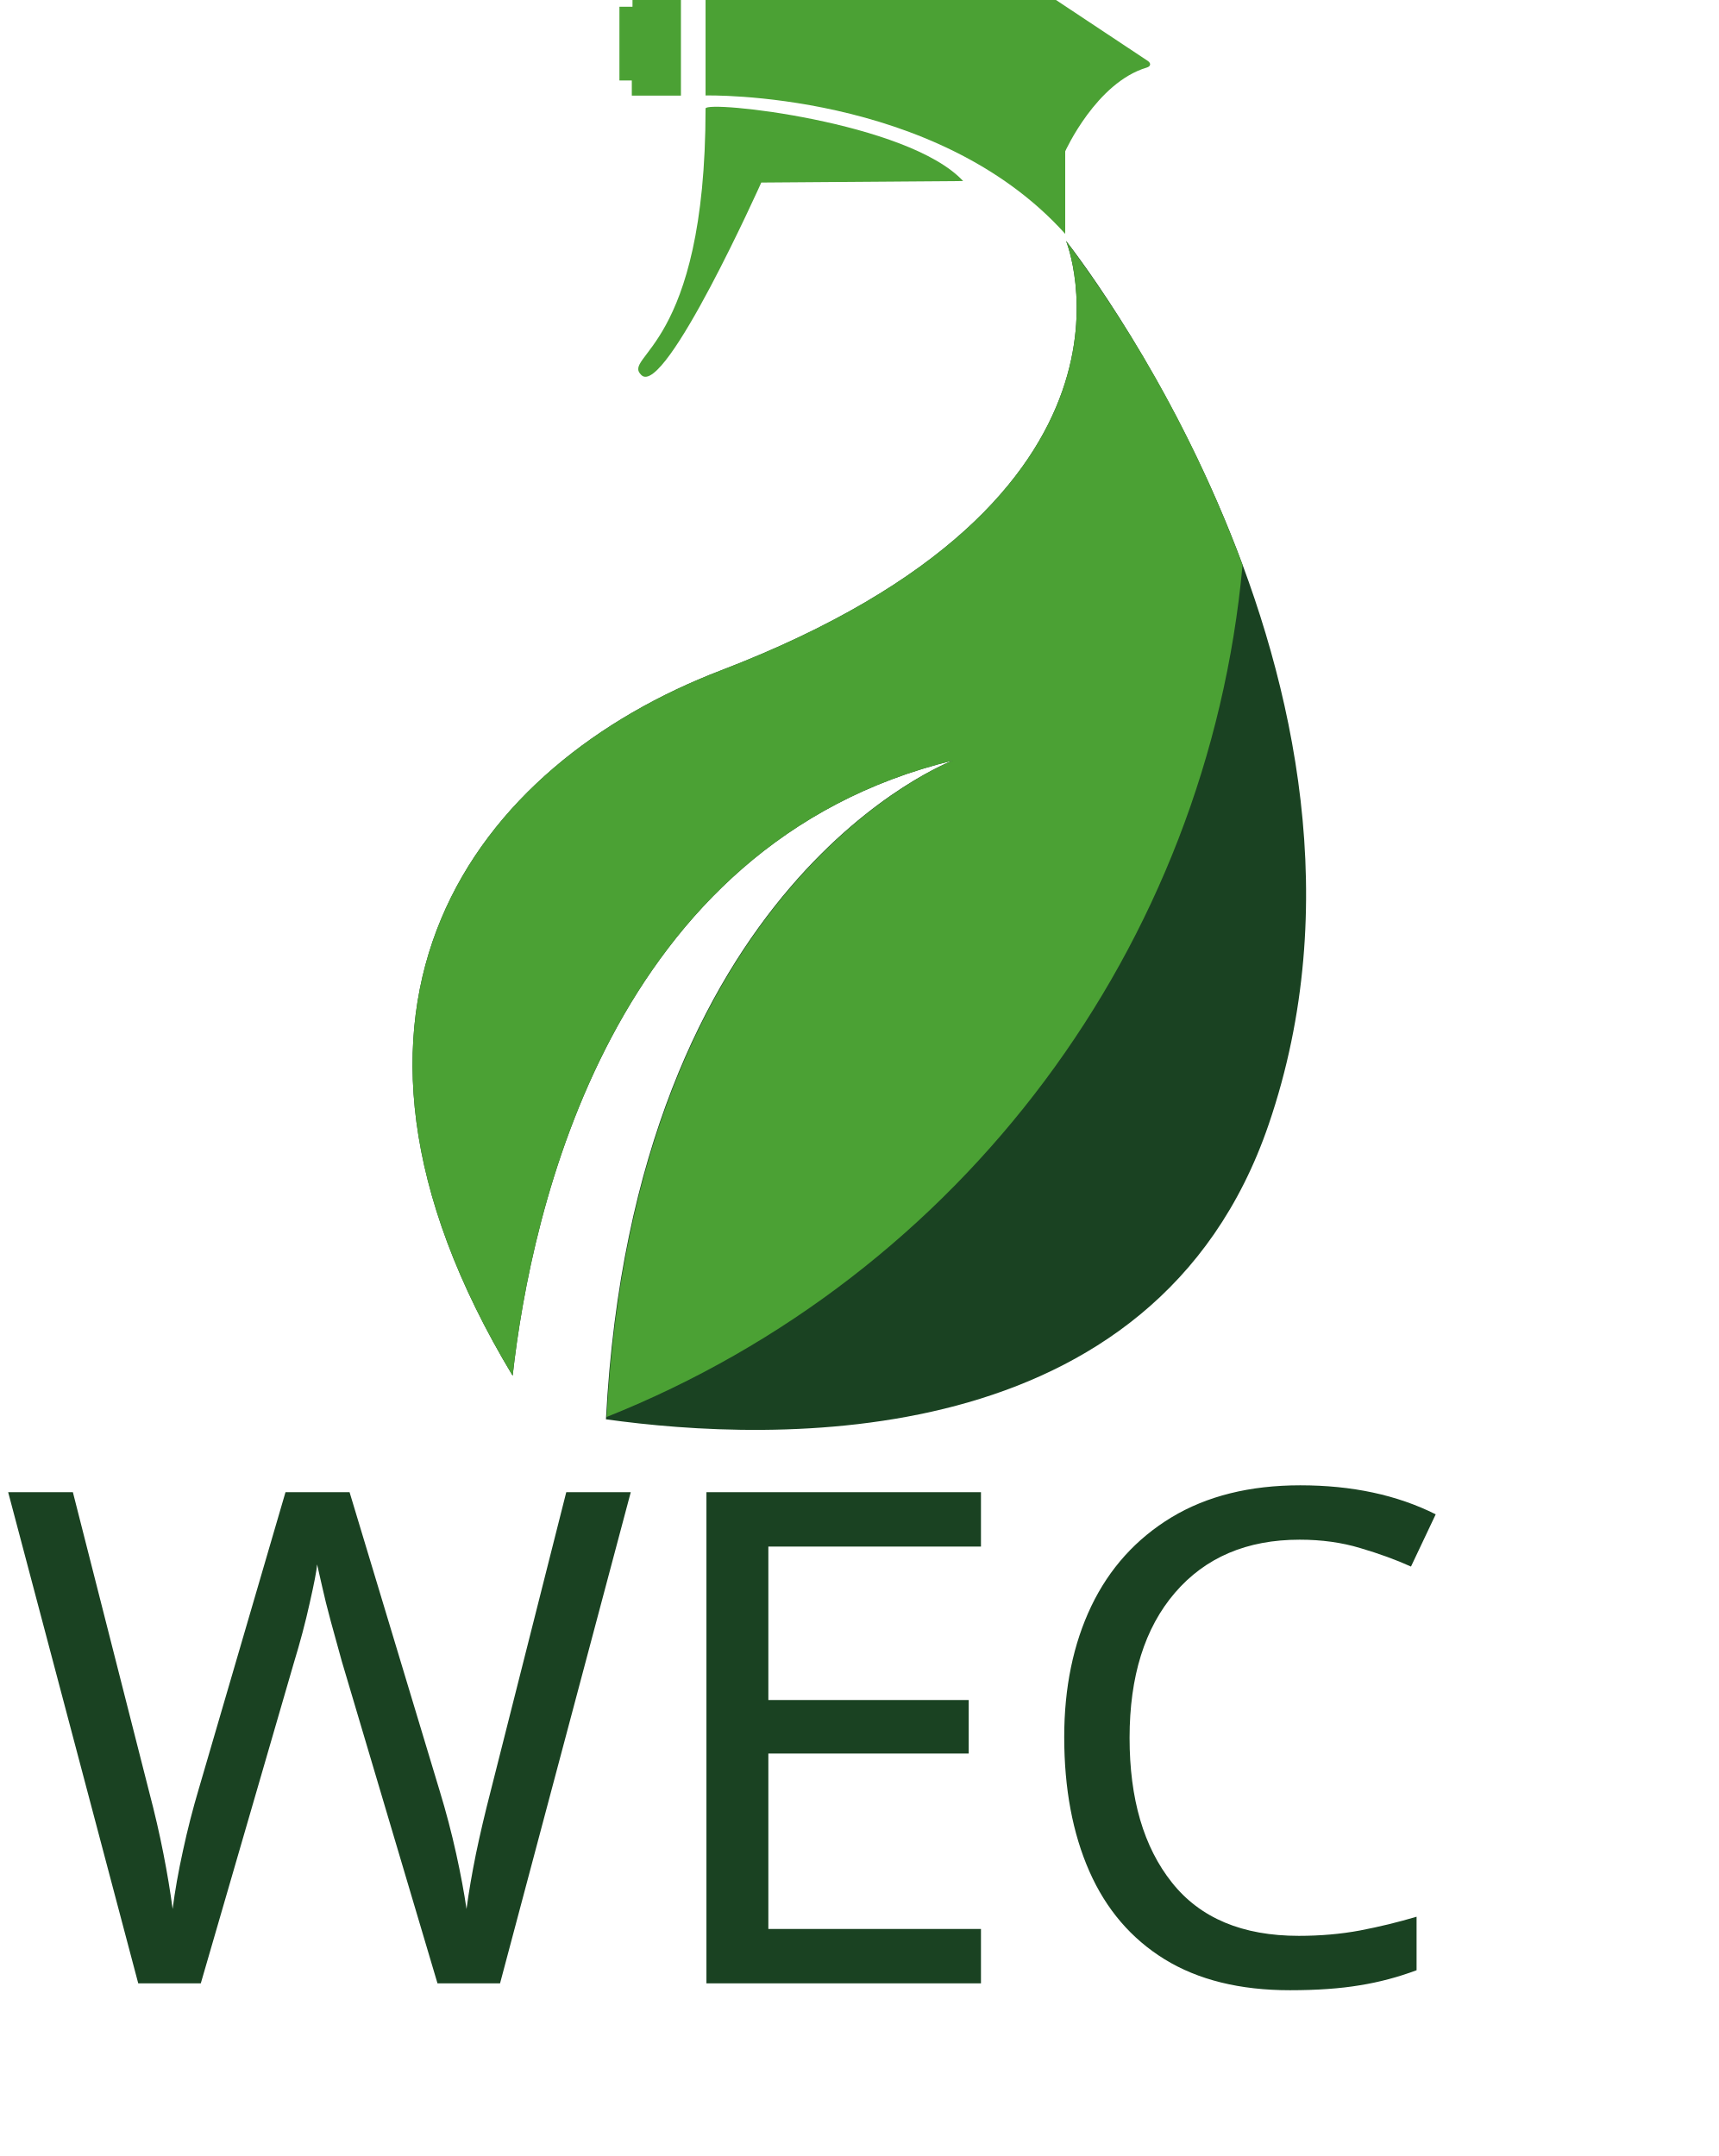
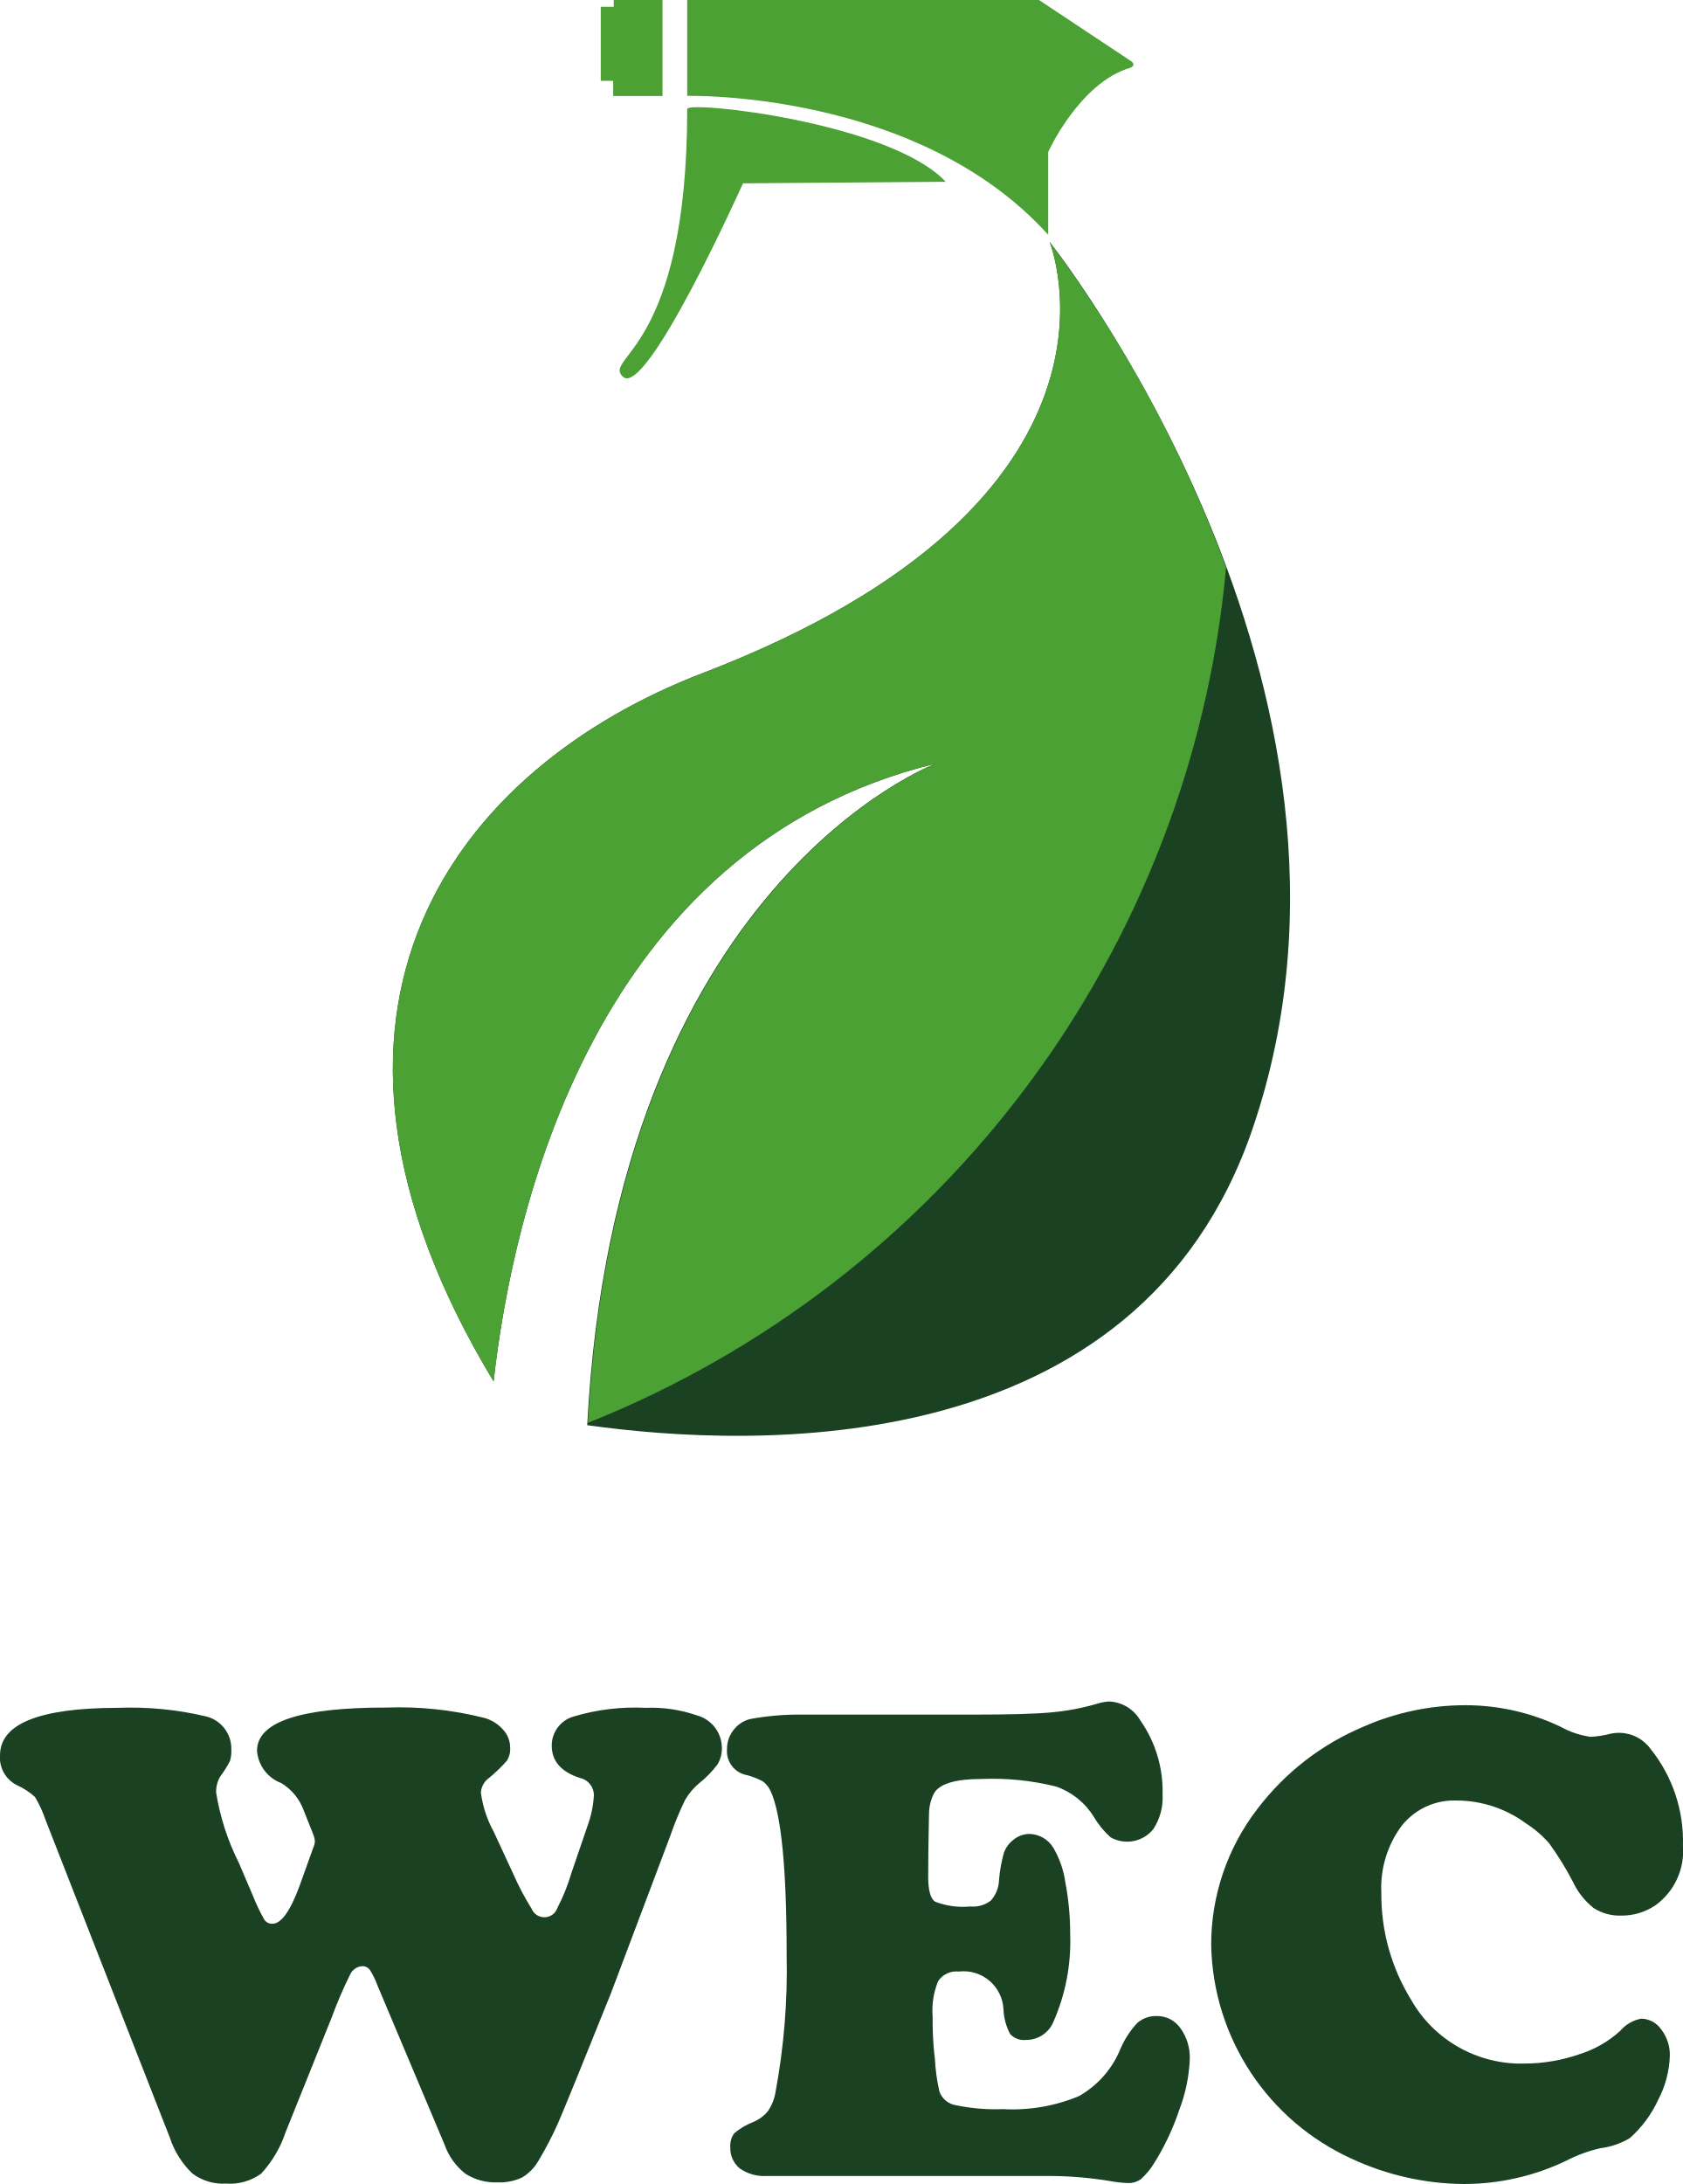
- <svg xmlns="http://www.w3.org/2000/svg" viewBox="0 0 124.89 156.72">
+ <svg xmlns="http://www.w3.org/2000/svg" viewBox="0 0 121.85 158.1">
  <defs>
-     <style>.cls-1,.cls-3{fill:#1a4222;}.cls-2{fill:#4ba134;}.cls-3{font-size:50px;font-family:CooperBlack, Cooper Black;}</style>
+     <style>.cls-1{fill:#1a4222;}.cls-2{fill:#4ba134;}</style>
  </defs>
  <g id="Слой_2" data-name="Слой 2">
    <g id="Слой_1-2" data-name="Слой 1">
-       <path class="cls-1" d="M77.48,17.51S85.12,36.18,52.4,48.73C34.61,55.55,21,73,37.26,100c1.35-12.06,7.15-38.66,32-44.72,0,0-23.17,8.66-25.22,47.89C56,104.84,83.92,106,92.21,81.73,103.16,49.71,77.48,17.51,77.48,17.51Z" />
-       <path class="cls-2" d="M44.09,103A73.94,73.94,0,0,0,90.31,41.07,94.05,94.05,0,0,0,77.48,17.51S85.12,36.18,52.4,48.73C34.61,55.55,21,73,37.26,100c1.35-12.06,7.15-38.66,32-44.72C69.3,55.28,46.2,63.92,44.09,103Z" />
-       <path class="cls-2" d="M77.42,17h0V11s2.25-5,5.93-6.09c.3-.09.32-.32.06-.49L76.75,0H51.28V6.94h0S68,6.52,77.42,17Z" />
-       <polygon class="cls-2" points="49.49 0 49.49 6.95 45.92 6.95 45.92 5.85 45.02 5.85 45.02 0.49 45.97 0.49 45.97 0 49.49 0" />
-       <path class="cls-2" d="M70,13.16l-14.67.11s-7,15.62-8.71,14c-1.49-1.42,4.66-1.83,4.66-19.38C51.28,7.27,66,8.85,70,13.16Z" />
-       <text class="cls-3" transform="translate(0 144.17)">WEC</text>
+       <path class="cls-1" d="M76,17.51S83.6,36.18,50.87,48.73C33.09,55.55,19.44,73,35.74,100c1.35-12.06,7.14-38.66,32-44.72,0,0-23.17,8.66-25.22,47.89C54.47,104.84,82.4,106,90.69,81.73,101.64,49.71,76,17.51,76,17.51Z" />
+       <path class="cls-2" d="M42.57,103A73.91,73.91,0,0,0,88.78,41.07,93.85,93.85,0,0,0,76,17.51S83.6,36.18,50.87,48.73C33.09,55.55,19.44,73,35.74,100c1.35-12.06,7.14-38.66,32-44.72C67.78,55.28,44.68,63.92,42.57,103Z" />
+       <path class="cls-2" d="M75.9,17h0V11s2.25-5,5.93-6.09c.29-.09.32-.32.06-.49L75.23,0H49.76V6.94h0S66.45,6.52,75.9,17Z" />
+       <polygon class="cls-2" points="47.97 0 47.97 6.95 44.4 6.95 44.4 5.85 43.5 5.85 43.5 0.49 44.44 0.49 44.44 0 47.97 0" />
+       <path class="cls-2" d="M68.48,13.16l-14.68.11s-7,15.62-8.7,14c-1.49-1.42,4.66-1.83,4.66-19.38C49.76,7.27,64.43,8.85,68.48,13.16Z" />
+       <path class="cls-1" d="M22.68,132.79,22,131.08a3.84,3.84,0,0,0-1.63-2,2.72,2.72,0,0,1-1.76-2.34q0-3.14,9.37-3.13a25.23,25.23,0,0,1,7.13.76,2.81,2.81,0,0,1,1.33.85,1.93,1.93,0,0,1,.5,1.3,1.56,1.56,0,0,1-.23.93,11,11,0,0,1-1.28,1.24,1.42,1.42,0,0,0-.61,1.07,8,8,0,0,0,.93,2.84l1.39,3a20.36,20.36,0,0,0,1.35,2.57,1,1,0,0,0,1.88-.08,13.62,13.62,0,0,0,1-2.49l1.17-3.42A7.63,7.63,0,0,0,43,130a1.27,1.27,0,0,0-1-1.29c-1.37-.44-2.05-1.22-2.05-2.35a2.18,2.18,0,0,1,1.58-2.1,15.49,15.49,0,0,1,5.23-.63,10,10,0,0,1,3.68.54,2.45,2.45,0,0,1,1.83,2.34,2.2,2.2,0,0,1-.32,1.22,7.37,7.37,0,0,1-1.34,1.37,4.61,4.61,0,0,0-1,1.19,23.33,23.33,0,0,0-1.08,2.62l-4.28,11.35q-3.19,7.94-3.85,9.45A25.27,25.27,0,0,1,39,156.4a3.37,3.37,0,0,1-1.2,1.23,3.79,3.79,0,0,1-1.76.35,4,4,0,0,1-2.35-.63,4.6,4.6,0,0,1-1.5-2.1l-4.84-11.48a6.09,6.09,0,0,0-.58-1.19.67.67,0,0,0-.54-.25,1.05,1.05,0,0,0-.88.61A31.64,31.64,0,0,0,24,146.09l-3.32,8.26a8.26,8.26,0,0,1-1.77,3,3.84,3.84,0,0,1-2.55.72,3.69,3.69,0,0,1-2.43-.73,6.31,6.31,0,0,1-1.63-2.59l-9-23a8.57,8.57,0,0,0-.77-1.67,5,5,0,0,0-1.3-.85A2.22,2.22,0,0,1,0,127.07q0-3.43,8.54-3.44a23.62,23.62,0,0,1,6.33.61,2.4,2.4,0,0,1,1.88,2.42,2.37,2.37,0,0,1-.1.82,7.78,7.78,0,0,1-.71,1.13,2.16,2.16,0,0,0-.29,1.15,17.38,17.38,0,0,0,1.64,5.08l1,2.34a14.16,14.16,0,0,0,.84,1.77.67.67,0,0,0,.6.31c.63,0,1.28-.91,1.95-2.71l1-2.79a1.3,1.3,0,0,0,.12-.46A1.52,1.52,0,0,0,22.68,132.79Z" />
+       <path class="cls-1" d="M58,124.12H70.56c2.54,0,4.39-.05,5.55-.16a17.12,17.12,0,0,0,3.41-.65,3.43,3.43,0,0,1,.8-.14,2.75,2.75,0,0,1,2.25,1.37,8.92,8.92,0,0,1,1.61,5.37,4.14,4.14,0,0,1-.67,2.5,2.43,2.43,0,0,1-3.1.59,6.26,6.26,0,0,1-1.21-1.48,5.23,5.23,0,0,0-2.72-2.19,19.09,19.09,0,0,0-5.41-.55c-1.87,0-3,.34-3.42,1a3.3,3.3,0,0,0-.38,1.45c0,.6-.06,2.14-.06,4.61,0,1,.16,1.58.49,1.82a5.58,5.58,0,0,0,2.56.35,2.12,2.12,0,0,0,1.49-.43,2.37,2.37,0,0,0,.59-1.52,10.78,10.78,0,0,1,.35-1.94,2.05,2.05,0,0,1,.67-.92,1.81,1.81,0,0,1,1.2-.44,2.07,2.07,0,0,1,1.71,1,6.81,6.81,0,0,1,.87,2.5,19.73,19.73,0,0,1,.35,3.75,14.45,14.45,0,0,1-1.2,6.32,2.13,2.13,0,0,1-2,1.34,1.35,1.35,0,0,1-1.15-.43,4.15,4.15,0,0,1-.48-1.77,2.89,2.89,0,0,0-3.23-2.75,1.59,1.59,0,0,0-1.5.69,5.64,5.64,0,0,0-.4,2.58c0,.76,0,1.75.16,3a14,14,0,0,0,.33,2.41,1.52,1.52,0,0,0,1.21,1,14,14,0,0,0,3.38.28,12.52,12.52,0,0,0,5.51-.94,6.92,6.92,0,0,0,3-3.4,6.42,6.42,0,0,1,1.24-1.91,2.07,2.07,0,0,1,1.42-.49,2.05,2.05,0,0,1,1.7.89,3.61,3.61,0,0,1,.67,2.24,11.52,11.52,0,0,1-.76,3.66,17.91,17.91,0,0,1-1.85,3.91,5.16,5.16,0,0,1-.93,1.11,1.51,1.51,0,0,1-.93.28,8.67,8.67,0,0,1-1.34-.15,27.47,27.47,0,0,0-4.17-.36H55.49a3.06,3.06,0,0,1-1.93-.55,1.9,1.9,0,0,1-.68-1.55,1.51,1.51,0,0,1,.29-1,4.88,4.88,0,0,1,1.35-.8,2.73,2.73,0,0,0,1.08-.79,3.4,3.4,0,0,0,.55-1.36,48.33,48.33,0,0,0,.81-9.94q0-9.42-1.17-11.89a1.88,1.88,0,0,0-.54-.68,5.18,5.18,0,0,0-1.22-.47,1.76,1.76,0,0,1-1.39-1.85,2.21,2.21,0,0,1,.46-1.39,2.18,2.18,0,0,1,1.22-.81A19.52,19.52,0,0,1,58,124.12Z" />
+       <path class="cls-1" d="M106.1,123.44A16,16,0,0,1,113,125a6.28,6.28,0,0,0,2.17.73,7.12,7.12,0,0,0,1.42-.22,3,3,0,0,1,.71-.07,2.82,2.82,0,0,1,2.22,1.17,10.67,10.67,0,0,1,2.34,7,4.84,4.84,0,0,1-2,4.32,4.32,4.32,0,0,1-2.46.74,3.5,3.5,0,0,1-2-.54,5.31,5.31,0,0,1-1.51-1.91,21.86,21.86,0,0,0-1.71-2.77A7.8,7.8,0,0,0,110.5,132a8.49,8.49,0,0,0-5-1.66,4.85,4.85,0,0,0-4,1.82,7.51,7.51,0,0,0-1.48,4.87,14.49,14.49,0,0,0,2.13,7.69,9.15,9.15,0,0,0,8.25,4.66,12.13,12.13,0,0,0,3.92-.66,7.84,7.84,0,0,0,3-1.71,2.62,2.62,0,0,1,1.52-.88,1.8,1.8,0,0,1,1.46.8,3,3,0,0,1,.61,1.91,7.36,7.36,0,0,1-.85,3.18,8.36,8.36,0,0,1-2.05,2.76,5.53,5.53,0,0,1-2.13.73,10.25,10.25,0,0,0-2.46.9A17.14,17.14,0,0,1,106,158.1a19.59,19.59,0,0,1-8.13-1.83A17.35,17.35,0,0,1,87.7,140.82a16.09,16.09,0,0,1,3.36-9.89A18.76,18.76,0,0,1,98.71,125,18.33,18.33,0,0,1,106.1,123.44Z" />
    </g>
  </g>
</svg>
